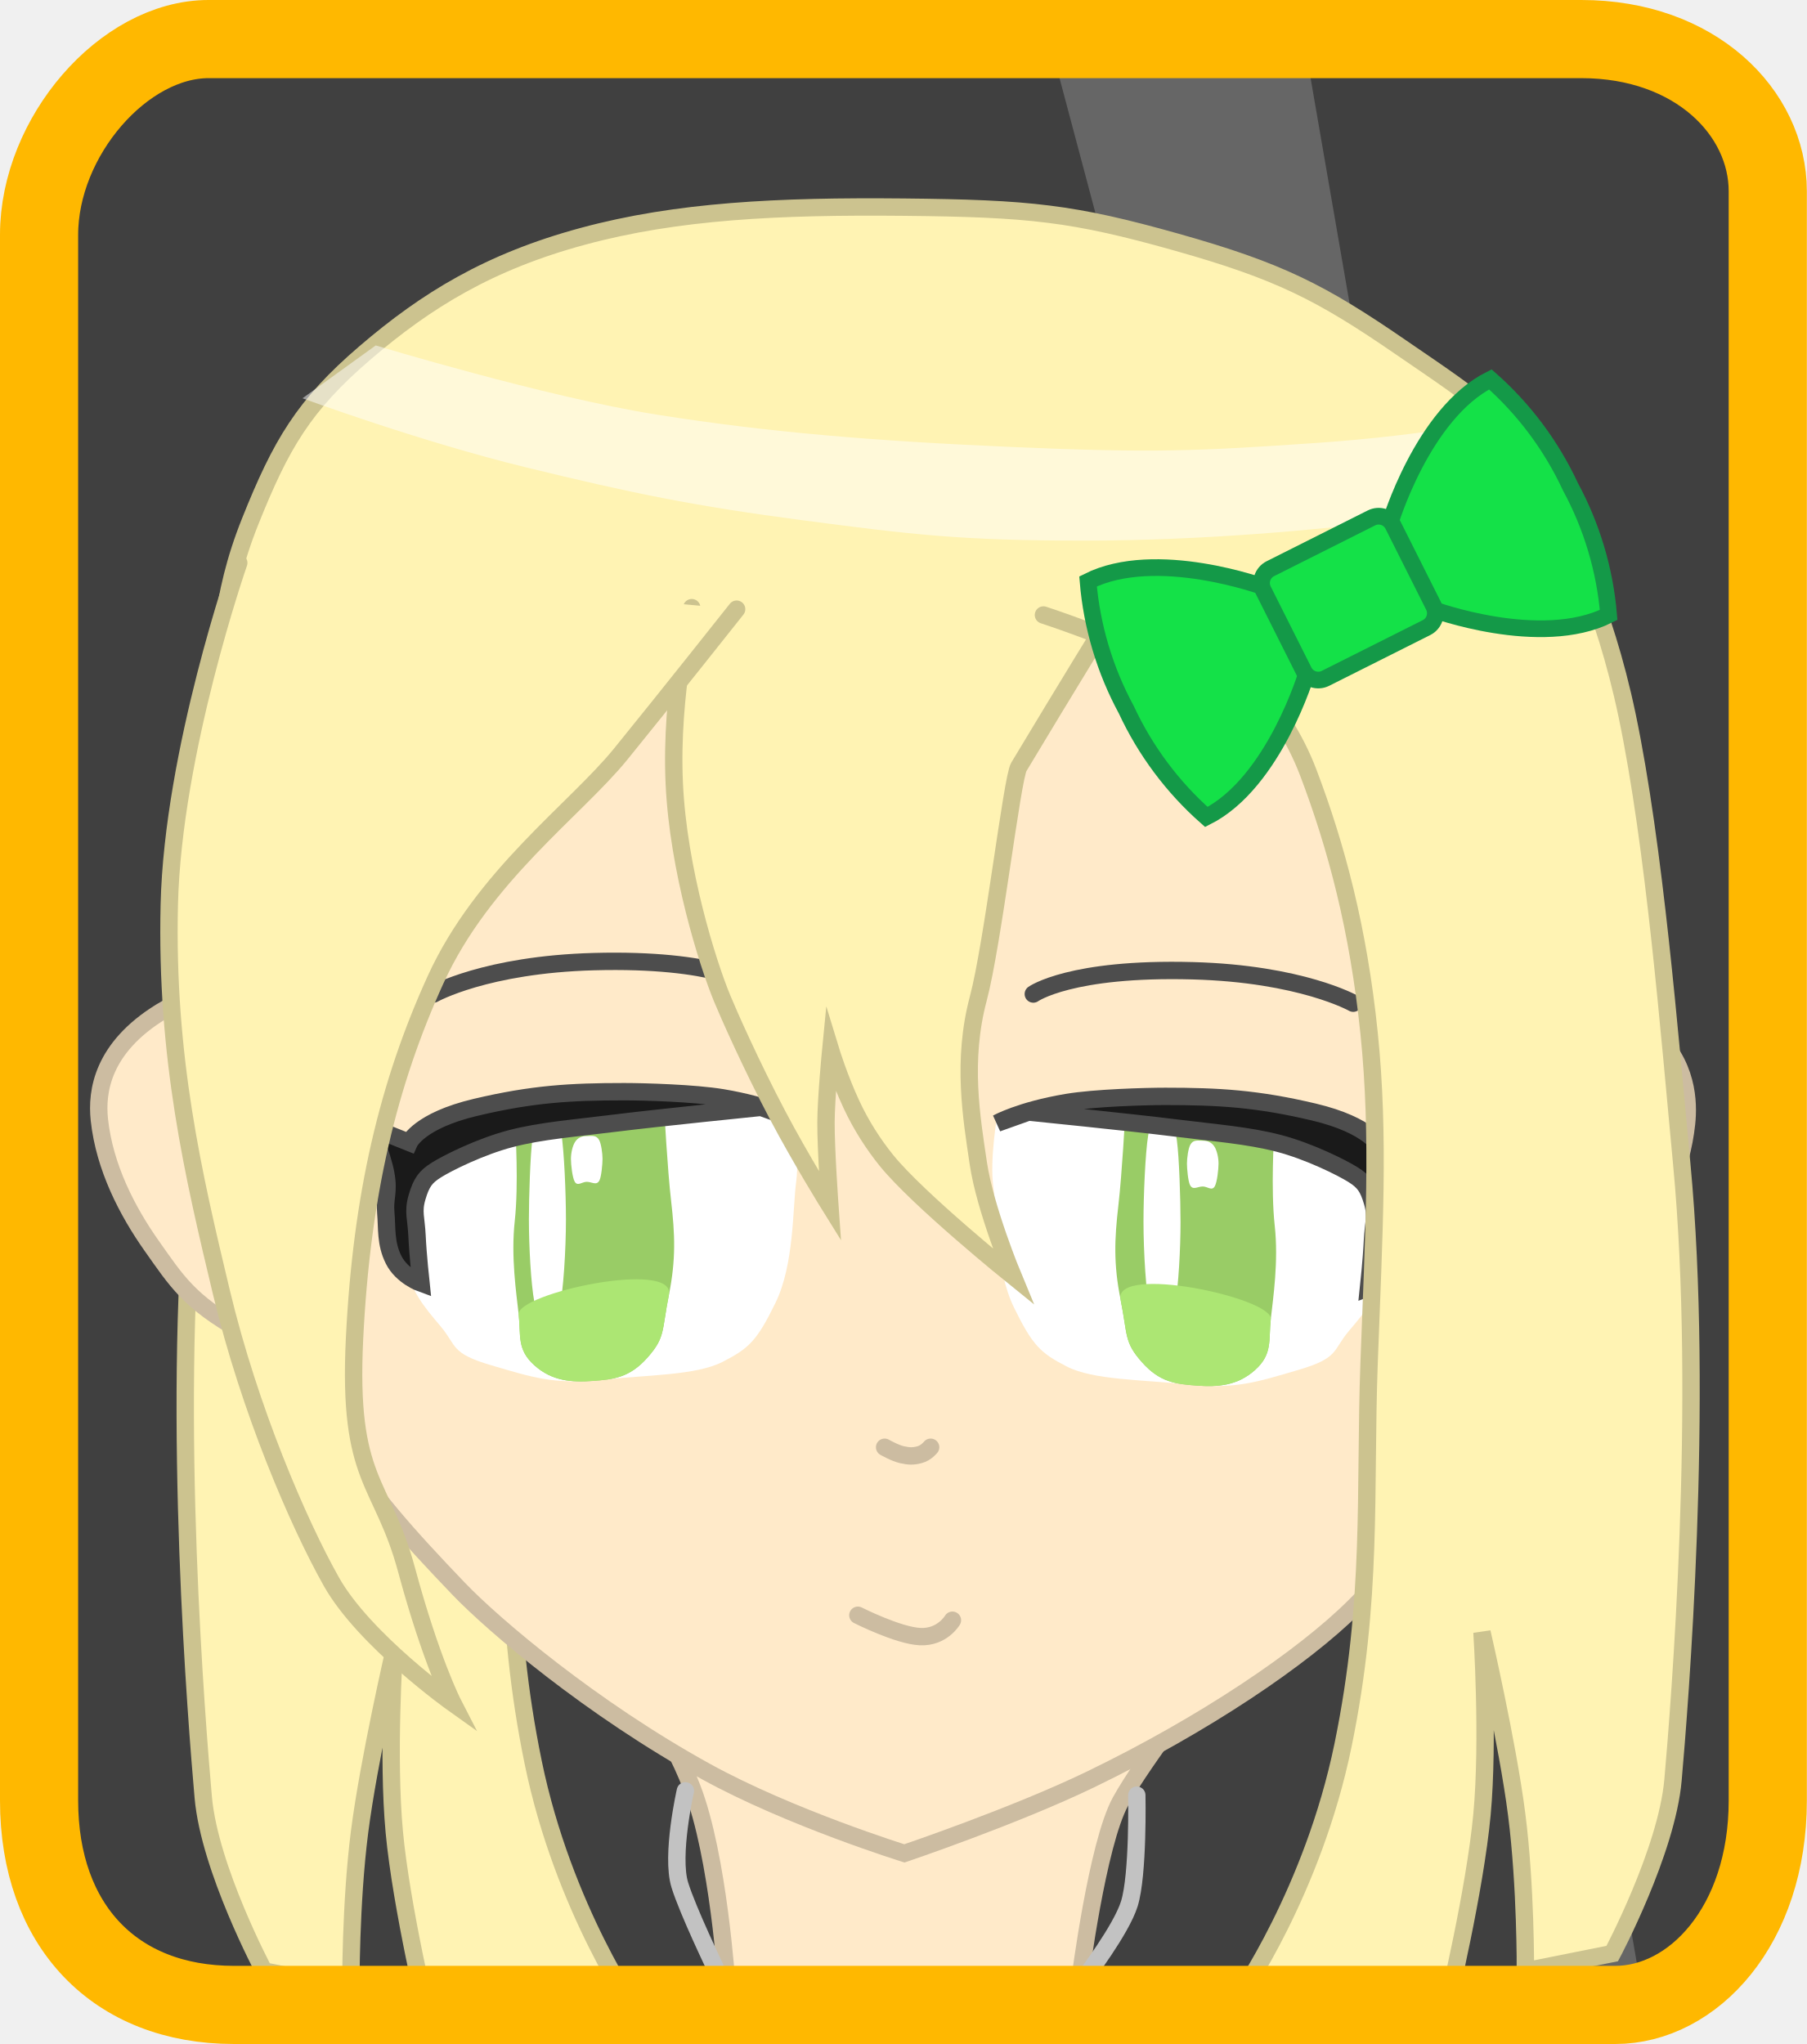
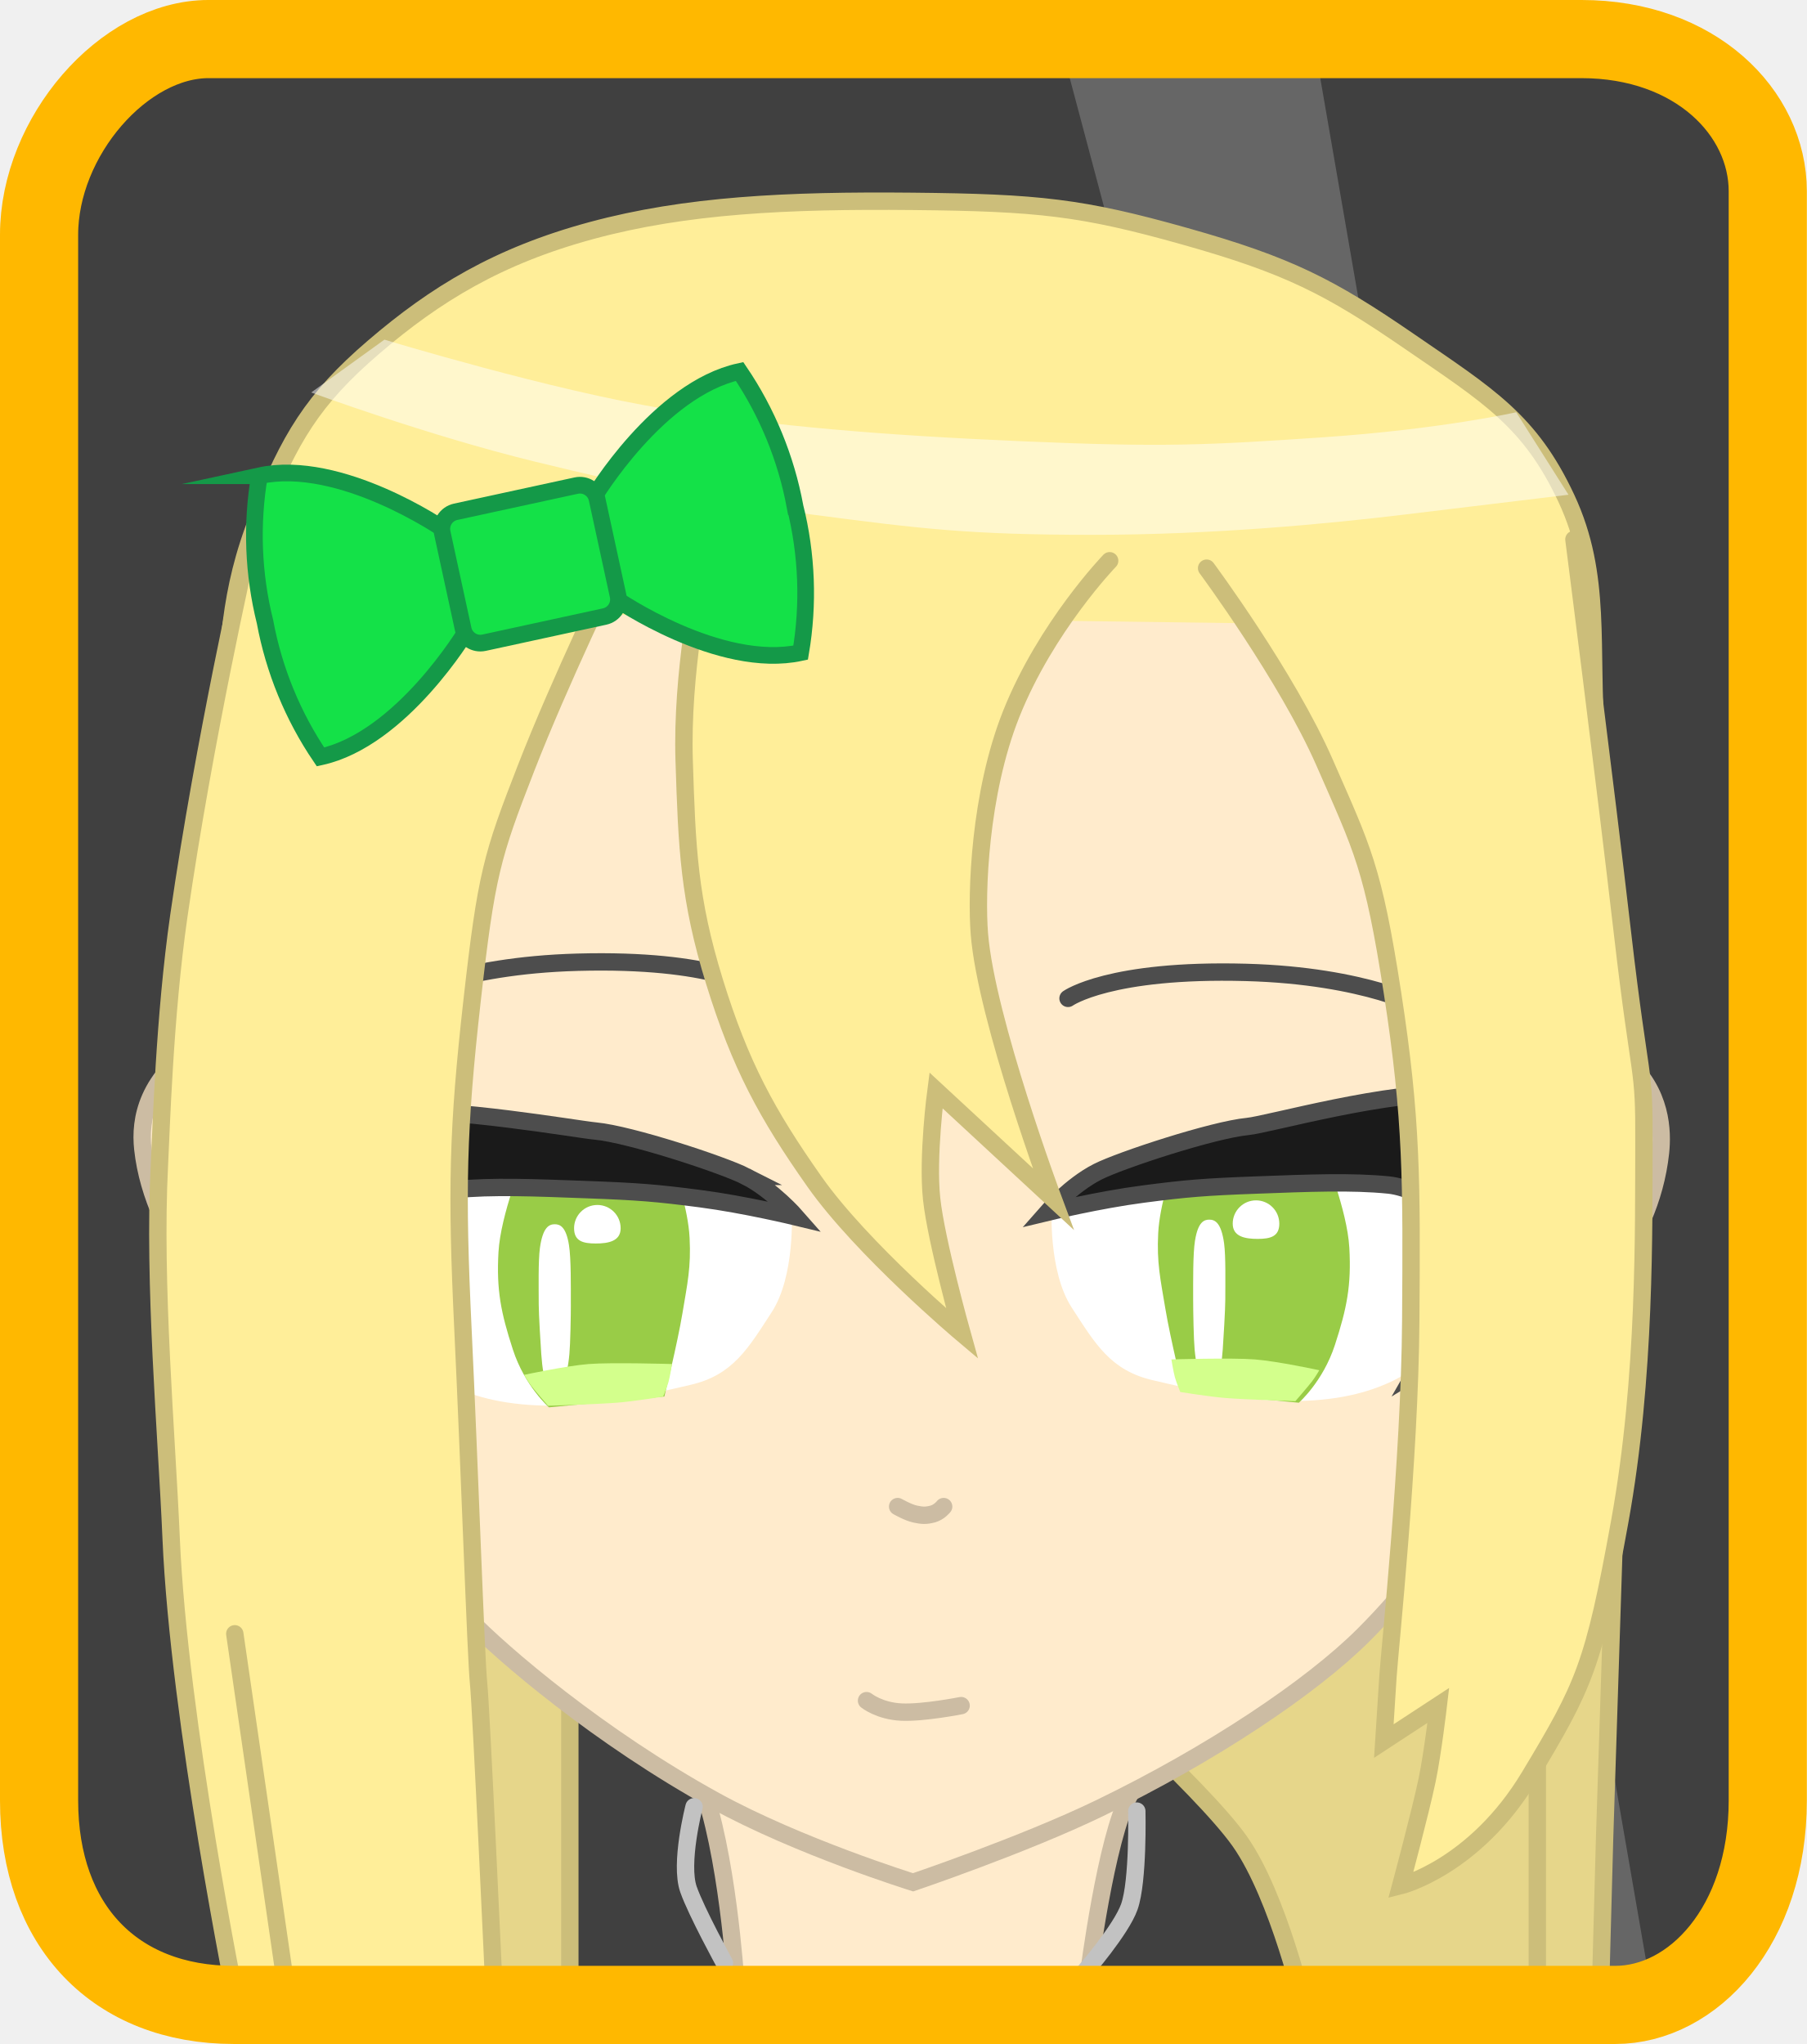
<svg xmlns="http://www.w3.org/2000/svg" version="1.1" width="104.038" height="117.7" viewBox="0,0,104.038,117.7">
-   <g transform="translate(-188.4811,-120.7471)">
+   <g transform="translate(-187.9811,-121.0804)">
    <g stroke-miterlimit="10">
-       <path d="M192.017,227.711c0,-23.926 0,-83.802 0,-96.374c0,-4.532 5.044,-8.749 10.035,-8.749c10.942,0 53.782,0 74.816,0c7.15,0 11.781,5.27 11.781,10.651c0,13.471 0,72.131 0,95.106c0,5.759 -3.397,9.276 -8.853,9.276c-19.174,0 -63.781,0 -75.792,0c-5.806,0 -11.987,-3.772 -11.987,-9.91z" fill="#404040" fill-rule="nonzero" stroke="none" stroke-width="NaN" stroke-linecap="butt" />
-       <path d="M227.184,156.24c-1.517,3.887 -4.38,5.737 -6,10c-1.62,4.263 -2.884,9.015 -3.5,15c-0.616,5.985 -0.271,11.585 0,19c0.271,7.415 -0.232,13.57 1.5,22c1.732,8.43 6,14.5 6,14.5l-12,0.5c0,0 -1.596,-6.655 -2,-11c-0.404,-4.345 0,-10.5 0,-10.5c0,0 -1.47,6.362 -2,10.5c-0.53,4.138 -0.5,9 -0.5,9l-5,-1c0,0 -3.138,-5.881 -3.5,-10c-0.362,-4.119 -1.808,-21.705 -0.5,-35.5c0.7,-7.384 1.561,-18.225 3.139,-25.777c1.37,-6.557 3.528,-10.389 3.528,-10.389" fill="#fff3b3" fill-rule="nonzero" stroke="#ccc38f" stroke-width="1" stroke-linecap="round" />
+       <path d="M191.684,227.606c0,-23.926 0,-83.802 0,-96.374c0,-4.532 5.044,-8.749 10.035,-8.749c10.942,0 53.782,0 74.816,0c7.15,0 11.781,5.27 11.781,10.651c0,13.471 0,72.131 0,95.106c0,5.759 -3.397,9.276 -8.853,9.276c-19.174,0 -63.781,0 -75.792,0c-5.806,0 -11.987,-3.772 -11.987,-9.91z" fill="#404040" fill-rule="nonzero" stroke="none" stroke-width="NaN" stroke-linecap="butt" />
+       <path d="M220.792,218.87v17.5h-13.75v-27.25" fill="#e6d68a" fill-rule="nonzero" stroke="#ccbe7a" stroke-width="1" stroke-linecap="round" />
      <path d="M279.552,238.241l-30.991,-116.482h14.78l20.025,115.708z" fill-opacity="0.2" fill="#ffffff" fill-rule="nonzero" stroke="#000000" stroke-width="0" stroke-linecap="round" />
-       <path d="M201.797,174.259c0,0 -1.401,-6.968 -1.006,-11.402c0.395,-4.434 0.308,-7.612 2.091,-12.073c1.783,-4.46 3.086,-6.694 6.623,-9.725c3.536,-3.031 7.138,-5.245 12.548,-6.707c5.41,-1.462 11.219,-1.748 18.474,-1.677c7.254,0.071 9.748,0.34 15.685,2.012c5.937,1.672 8.329,2.897 12.897,6.036c4.568,3.139 6.966,4.564 9.063,9.055c2.097,4.49 1.304,8.53 1.743,14.085c0.438,5.555 -0.657,12.408 -0.657,12.408" fill="#fff3b3" fill-rule="nonzero" stroke="#ccc38f" stroke-width="1" stroke-linecap="round" />
-       <g fill="#ffeac9" fill-rule="nonzero" stroke="#ccbca1" stroke-width="1" stroke-linecap="round">
+       <path d="M275.125,160.62l6.25,35.25l-1,31l-0.25,9.25l-17,0.75c0,0 -1.515,-6.573 -3.75,-9.75c-2.235,-3.177 -10.5,-10.5 -10.5,-10.5" fill="#e6d68a" fill-rule="nonzero" stroke="#ccbe7a" stroke-width="1" stroke-linecap="round" />
+       <path d="M276.5,235.493v-18" fill="none" fill-rule="nonzero" stroke="#ccbe7a" stroke-width="1" stroke-linecap="round" />
+       <path d="M201.797,174.259c0,0 -1.401,-6.968 -1.006,-11.402c0.395,-4.434 0.308,-7.612 2.091,-12.073c1.783,-4.46 3.086,-6.694 6.623,-9.725c3.536,-3.031 7.138,-5.245 12.548,-6.707c5.41,-1.462 11.219,-1.748 18.474,-1.677c7.254,0.071 9.748,0.34 15.685,2.012c5.937,1.672 8.329,2.897 12.897,6.036c4.568,3.139 6.966,4.564 9.063,9.055c2.097,4.49 1.304,8.53 1.743,14.085c0.438,5.555 -0.657,12.408 -0.657,12.408" fill="#ffee99" fill-rule="nonzero" stroke="#ccbe7a" stroke-width="1" stroke-linecap="round" />
+       <g fill="#ffebcc" fill-rule="nonzero" stroke="#ccbca3" stroke-width="1" stroke-linecap="round">
        <path d="M230.333,235.066c0,0 -0.481,-7.434 -2,-11.352c-1.519,-3.918 -3,-4.981 -3,-4.981l33,-1.81c0,0 -3.994,5.12 -5.333,7.561c-1.34,2.441 -2.333,10.249 -2.333,10.249" />
-         <path d="M271.789,180.427c0,0 1.114,-3.131 2.81,-4.014c0.969,-0.505 6.184,1.288 8.991,3.716c2.106,1.821 2.129,4.144 2.002,5.32c-0.296,2.745 -1.448,5.031 -2.856,7.022c-1.407,1.991 -2.153,3.966 -5.124,5.62c-2.971,1.655 -10.983,3.212 -10.983,3.212z" />
-         <path d="M213.332,201.332c0,0 -8.012,-2.307 -10.983,-3.962c-2.971,-1.655 -3.716,-2.879 -5.124,-4.87c-1.407,-1.991 -2.727,-4.527 -3.022,-7.272c-0.178,-1.65 0.183,-4.142 3.528,-6.209c2.221,-1.373 6.955,-2.93 7.632,-2.577c1.696,0.884 2.81,4.014 2.81,4.014z" />
-         <path d="M278.1,157.212c0,0 0.775,7.648 0.788,8.755c0.042,3.575 -0.005,12.271 -1.151,21.907c-0.279,2.342 -0.622,4.74 -1.045,7.133c-1.532,8.67 -5.001,13.035 -10.213,18.235c-2.98,2.973 -8.709,6.831 -15.22,9.977c-4.345,2.1 -10.702,4.252 -10.702,4.252c0,0 -6.597,-2.053 -11.409,-4.703c-6.614,-3.643 -12.227,-8.414 -14.258,-10.535c-5.777,-6.033 -9.075,-10.034 -11.492,-20.525c-2.094,-9.085 -2.304,-20.889 -2.293,-25.74c0.003,-1.409 0.528,-9.765 0.528,-9.765" />
-         <path d="M242.067,204.084c0,0 -0.252,0.328 -0.64,0.43c-0.388,0.101 -0.602,0.086 -1.005,0c-0.403,-0.086 -1.005,-0.43 -1.005,-0.43" />
-         <path d="M243.322,214.045c0,0 -0.583,1.001 -1.856,0.944c-1.273,-0.057 -3.589,-1.231 -3.589,-1.231" />
+         <path d="M269.789,182.427c0,0 1.114,-3.131 2.81,-4.014c0.969,-0.505 6.184,1.288 8.991,3.716c2.106,1.821 2.129,4.144 2.002,5.32c-0.296,2.745 -1.448,5.031 -2.856,7.022c-1.407,1.991 -2.153,3.966 -5.124,5.62c-2.971,1.655 -10.983,3.212 -10.983,3.212z" />
+         <path d="M215.332,203.332c0,0 -8.012,-2.307 -10.983,-3.962c-2.971,-1.655 -3.716,-2.879 -5.124,-4.87c-1.407,-1.991 -2.727,-4.527 -3.022,-7.272c-0.178,-1.65 0.183,-4.142 3.528,-6.209c2.221,-1.373 6.955,-2.93 7.632,-2.577c1.696,0.884 2.81,4.014 2.81,4.014z" />
+         <path d="M278.1,157.212c0,0 0.775,7.648 0.788,8.755c0.052,4.444 -0.033,16.801 -2.196,29.039c-1.532,8.67 -5.001,15.035 -10.213,20.235c-2.98,2.973 -8.709,6.831 -15.22,9.977c-4.345,2.1 -10.702,4.252 -10.702,4.252c0,0 -6.597,-2.053 -11.409,-4.703c-6.614,-3.643 -12.227,-8.414 -14.258,-10.535c-5.777,-6.033 -9.075,-12.034 -11.492,-22.525c-2.094,-9.085 -2.304,-20.889 -2.293,-25.74c0.003,-1.409 0.528,-9.765 0.528,-9.765" />
+         <path d="M242.317,207.834c0,0 -0.252,0.328 -0.64,0.43c-0.388,0.101 -0.602,0.086 -1.005,0c-0.403,-0.086 -1.005,-0.43 -1.005,-0.43" />
+         <path d="M243.322,219.295c0,0 -2.154,0.429 -3.428,0.373c-1.273,-0.057 -2.018,-0.659 -2.018,-0.659" />
      </g>
-       <path d="M253.938,224.12c0,0 0.096,4.562 -0.43,6.255c-0.467,1.5 -2.57,4.245 -2.57,4.245" fill="none" fill-rule="nonzero" stroke="#c2c2c2" stroke-width="1" stroke-linecap="round" />
      <g fill-rule="nonzero">
-         <g>
-           <path d="M257.265,185.025c3.303,0.403 10.915,2.231 10.915,2.231c0,0 0.317,4.941 0,6.527c-0.317,1.585 -1.066,2.467 -2.026,3.601c-0.96,1.134 -0.552,1.556 -2.926,2.251c-2.374,0.695 -3.584,1.116 -6.302,0.835c-2.717,-0.281 -5.493,-0.255 -7.008,-1.03c-1.516,-0.775 -1.979,-1.204 -3.054,-3.407c-1.075,-2.203 -0.981,-5.405 -1.19,-6.975c-0.209,-1.569 0.225,-4.051 0.225,-4.051h3.826c0,0 4.795,-0.316 7.54,0.019z" fill="#ffffff" stroke="#000000" stroke-width="0" stroke-linecap="round" />
-           <path d="M261.842,186.131c0,0 -0.194,3.08 0.036,5.176c0.23,2.096 -0.092,4.179 -0.225,5.401c-0.133,1.222 0.113,2.013 -0.904,2.926c-1.017,0.913 -2.154,0.989 -3.356,0.9c-1.202,-0.089 -2.124,-0.18 -3.161,-1.35c-1.037,-1.17 -0.812,-1.531 -1.228,-3.601c-0.416,-2.07 -0.347,-3.502 -0.129,-5.401c0.218,-1.9 0.391,-5.176 0.391,-5.176z" fill="#99cc66" stroke="#4d4d4d" stroke-width="0" stroke-linecap="round" />
-           <path d="M256.456,191.093c0,1.593 -0.119,3.71 -0.311,4.756c-0.193,1.05 -0.46,1.026 -0.755,1.026c-0.261,0 -0.501,0.276 -0.687,-0.571c-0.232,-1.061 -0.38,-3.435 -0.38,-5.211c0,-1.477 0.102,-3.948 0.27,-4.97c0.195,-1.187 0.48,-0.812 0.796,-0.812c0.351,0 0.663,-0.315 0.857,1.105c0.132,0.962 0.209,3.387 0.209,4.677z" fill="#ffffff" stroke="none" stroke-width="0" stroke-linecap="butt" />
-           <path d="M258.644,187.75c0,0.328 -0.083,1.082 -0.219,1.313c-0.167,0.281 -0.414,0.005 -0.69,0.005c-0.302,0 -0.569,0.241 -0.735,-0.087c-0.11,-0.218 -0.174,-0.941 -0.174,-1.231c0,-0.305 0.071,-0.859 0.192,-1.082c0.166,-0.31 0.426,-0.236 0.717,-0.236c0.272,0 0.515,0.082 0.682,0.356c0.141,0.232 0.227,0.628 0.227,0.962z" fill="#ffffff" stroke="none" stroke-width="0" stroke-linecap="butt" />
-           <path d="M245.903,185.422c0,0 1.321,-0.739 4.023,-1.192c1.593,-0.267 4.503,-0.35 5.65,-0.35c3.094,0 5.283,0.128 8.552,0.9c3.269,0.773 3.826,2.026 3.826,2.026l2.251,-0.9c0,0 -0.701,1.608 -0.9,2.701c-0.199,1.093 0.08,1.372 0,2.251c-0.08,0.878 0.028,1.745 -0.45,2.701c-0.478,0.956 -1.575,1.35 -1.575,1.35c0,0 0.177,-1.644 0.225,-2.701c0.048,-1.057 0.248,-1.408 0,-2.251c-0.248,-0.843 -0.477,-1.17 -1.125,-1.575c-0.648,-0.405 -2.523,-1.343 -4.276,-1.8c-1.753,-0.457 -3.696,-0.603 -6.077,-0.9c-2.38,-0.298 -8.327,-0.9 -8.327,-0.9z" fill="#1a1a1a" stroke="#4d4d4d" stroke-width="1" stroke-linecap="round" />
-           <path d="M253.005,195.583c-0.416,-2.07 8.781,-0.097 8.648,1.125c-0.133,1.222 0.113,2.013 -0.904,2.926c-1.017,0.913 -2.154,0.989 -3.356,0.9c-1.202,-0.089 -2.124,-0.18 -3.161,-1.35c-1.037,-1.17 -0.812,-1.531 -1.228,-3.601z" fill="#ace673" stroke="#4d4d4d" stroke-width="0" stroke-linecap="round" />
-         </g>
-         <path d="M247.979,177.986c0,0 2.14,-1.531 9.178,-1.34c6.238,0.169 9.243,1.868 9.243,1.868" fill="none" stroke="#4d4d4d" stroke-width="1" stroke-linecap="round" />
-         <path d="M213.44,177.988c0,0 3.005,-1.699 9.243,-1.868c7.038,-0.191 9.178,1.34 9.178,1.34" fill="none" stroke="#4d4d4d" stroke-width="1" stroke-linecap="round" />
-         <path d="M230.275,184.737h3.826c0,0 0.434,2.482 0.225,4.051c-0.209,1.569 -0.116,4.772 -1.19,6.975c-1.075,2.203 -1.538,2.632 -3.054,3.407c-1.516,0.775 -4.291,0.749 -7.008,1.03c-2.717,0.281 -3.928,-0.14 -6.302,-0.835c-2.374,-0.695 -1.966,-1.116 -2.926,-2.251c-0.96,-1.134 -1.708,-2.016 -2.026,-3.601c-0.317,-1.585 0,-6.527 0,-6.527c0,0 7.612,-1.829 10.915,-2.231c2.745,-0.335 7.54,-0.019 7.54,-0.019z" fill="#ffffff" stroke="#000000" stroke-width="0" stroke-linecap="round" />
-         <path d="M226.734,184.737c0,0 0.173,3.277 0.391,5.176c0.218,1.9 0.286,3.331 -0.129,5.401c-0.416,2.07 -0.191,2.431 -1.228,3.601c-1.037,1.17 -1.959,1.261 -3.161,1.35c-1.202,0.089 -2.339,0.013 -3.356,-0.9c-1.017,-0.913 -0.771,-1.703 -0.904,-2.926c-0.133,-1.222 -0.455,-3.305 -0.225,-5.401c0.23,-2.096 0.036,-5.176 0.036,-5.176z" fill="#99cc66" stroke="#4d4d4d" stroke-width="0" stroke-linecap="round" />
-         <path d="M219.145,186.276c0.194,-1.42 0.506,-1.105 0.857,-1.105c0.317,0 0.601,-0.375 0.796,0.812c0.168,1.022 0.27,3.493 0.27,4.97c0,1.776 -0.148,4.151 -0.38,5.211c-0.186,0.847 -0.425,0.571 -0.687,0.571c-0.295,0 -0.562,0.024 -0.755,-1.026c-0.192,-1.046 -0.311,-3.162 -0.311,-4.756c0,-1.289 0.078,-3.715 0.209,-4.677z" fill="#ffffff" stroke="none" stroke-width="0" stroke-linecap="butt" />
-         <path d="M221.356,187.482c0,-0.334 0.086,-0.73 0.227,-0.962c0.167,-0.274 0.41,-0.356 0.682,-0.356c0.292,0 0.551,-0.074 0.717,0.236c0.12,0.223 0.192,0.777 0.192,1.082c0,0.29 -0.065,1.013 -0.174,1.231c-0.165,0.328 -0.433,0.087 -0.735,0.087c-0.276,0 -0.523,0.276 -0.69,-0.005c-0.137,-0.231 -0.219,-0.985 -0.219,-1.313z" fill="#ffffff" stroke="none" stroke-width="0" stroke-linecap="butt" />
-         <path d="M232.3,184.512c0,0 -5.947,0.603 -8.327,0.9c-2.38,0.298 -4.324,0.443 -6.077,0.9c-1.753,0.457 -3.628,1.395 -4.276,1.8c-0.648,0.405 -0.877,0.733 -1.125,1.575c-0.248,0.843 -0.048,1.194 0,2.251c0.048,1.057 0.225,2.701 0.225,2.701c0,0 -1.097,-0.394 -1.575,-1.35c-0.478,-0.956 -0.37,-1.822 -0.45,-2.701c-0.08,-0.878 0.199,-1.157 0,-2.251c-0.199,-1.093 -0.9,-2.701 -0.9,-2.701l2.251,0.9c0,0 0.557,-1.253 3.826,-2.026c3.269,-0.773 5.458,-0.9 8.552,-0.9c1.147,0 4.057,0.084 5.65,0.35c2.702,0.453 4.023,1.192 4.023,1.192z" fill="#1a1a1a" stroke="#4d4d4d" stroke-width="1" stroke-linecap="round" />
-         <path d="M226.995,195.315c-0.416,2.07 -0.191,2.431 -1.228,3.601c-1.037,1.17 -1.959,1.261 -3.161,1.35c-1.202,0.089 -2.339,0.013 -3.356,-0.9c-1.017,-0.913 -0.771,-1.703 -0.904,-2.926c-0.133,-1.222 9.064,-3.195 8.648,-1.125z" fill="#ace673" stroke="#4d4d4d" stroke-width="0" stroke-linecap="round" />
+         <path d="M233.567,190.873c0,0 0.21,3.671 -1.151,5.765c-1.361,2.094 -2.237,3.635 -4.705,4.193c-2.06,0.466 -6.984,1.808 -11.343,0.858c-0.863,-0.188 -1.704,-0.466 -2.496,-0.858c-4.792,-2.373 -4.152,-8.91 -4.152,-8.91l3.598,-3.407z" fill="#ffffff" stroke="#4d4d4d" stroke-width="0" stroke-linecap="round" />
+         <path d="M249.478,178.57c0,0 2.388,-1.709 10.241,-1.496c6.961,0.189 10.314,2.085 10.314,2.085" fill="none" stroke="#4d4d4d" stroke-width="1" stroke-linecap="round" />
+         <path d="M210.937,178.573c0,0 3.353,-1.896 10.314,-2.085c7.854,-0.213 10.241,1.496 10.241,1.496" fill="none" stroke="#4d4d4d" stroke-width="1" stroke-linecap="round" />
+         <path d="M226.857,188.621c0,0 0.743,2.03 0.831,3.738c0.088,1.708 -0.128,2.635 -0.415,4.361c-0.288,1.726 -1.038,4.776 -1.038,4.776l-6.645,0.623c0,0 -1.389,-1.212 -2.076,-3.322c-0.687,-2.11 -0.954,-3.428 -0.831,-5.607c0.123,-2.179 1.454,-5.399 1.454,-5.399z" fill="#99cc47" stroke="#000000" stroke-width="0" stroke-linecap="round" />
+         <path d="M230.924,188.82c1.544,0.785 2.899,2.335 2.899,2.335c0,0 -2.959,-0.716 -5.503,-1.048c-2.544,-0.332 -3.586,-0.414 -6.552,-0.524c-2.965,-0.11 -5.47,-0.217 -7.6,0c-2.13,0.217 -5.367,2.635 -4.455,4.979c0.912,2.345 2.883,5.765 2.883,5.765c0,0 -3.166,-1.918 -4.917,-5.404c-1.099,-2.187 -1.323,-6.263 -0.848,-6.913c0.485,-0.663 0.678,-2.782 3.281,-2.93c4.007,-0.228 10.983,1.018 12.181,1.132c1.977,0.188 7.308,1.934 8.632,2.608z" fill="#1a1a1a" stroke="#4d4d4d" stroke-width="1" stroke-linecap="round" />
+         <path d="M220.851,196.199c0,0.687 -0.03,2.264 -0.084,2.85c-0.146,1.592 -0.468,1.773 -0.841,1.773c-0.402,0 -0.651,0.015 -0.779,-1.774c-0.035,-0.486 -0.146,-2.304 -0.146,-2.849c0,-0.966 -0.033,-2.51 0.068,-3.252c0.166,-1.218 0.539,-1.371 0.856,-1.371c0.294,0 0.649,0.133 0.818,1.204c0.124,0.787 0.106,2.337 0.106,3.419z" fill="#ffffff" stroke="none" stroke-width="0" stroke-linecap="butt" />
+         <path d="M218.161,200.249c0,0 2.397,-0.519 3.713,-0.623c1.315,-0.104 4.802,0 4.802,0c0,0 -0.111,0.696 -0.2,1.022c-0.081,0.298 -0.311,0.855 -0.311,0.855c0,0 -1.693,0.272 -2.596,0.344c-1.213,0.096 -4.032,0.183 -4.032,0.183c0,0 -0.716,-0.825 -0.968,-1.151c-0.187,-0.241 -0.409,-0.629 -0.409,-0.629z" fill="#d3ff8c" stroke="#000000" stroke-width="0" stroke-linecap="round" />
+         <path d="M221.036,191.807c0,-0.74 0.6,-1.341 1.341,-1.341c0.74,0 1.341,0.6 1.341,1.341c0,0.74 -0.693,0.878 -1.433,0.878c-0.74,0 -1.248,-0.138 -1.248,-0.878z" fill="#ffffff" stroke="none" stroke-width="0" stroke-linecap="butt" />
+         <path d="M268.788,188.249l3.598,3.407c0,0 0.64,6.537 -4.152,8.91c-0.792,0.392 -1.633,0.67 -2.496,0.858c-4.359,0.95 -9.283,-0.392 -11.343,-0.858c-2.468,-0.558 -3.344,-2.099 -4.705,-4.193c-1.361,-2.094 -1.151,-5.765 -1.151,-5.765z" fill="#ffffff" stroke="#4d4d4d" stroke-width="0" stroke-linecap="round" />
+         <path d="M264.221,187.525c0,0 1.33,3.22 1.454,5.399c0.123,2.179 -0.143,3.496 -0.831,5.607c-0.687,2.11 -2.076,3.322 -2.076,3.322l-6.645,-0.623c0,0 -0.751,-3.05 -1.038,-4.776c-0.288,-1.726 -0.503,-2.653 -0.415,-4.361c0.088,-1.708 0.831,-3.738 0.831,-3.738z" fill="#99cc47" stroke="#000000" stroke-width="0" stroke-linecap="round" />
+         <path d="M259.814,185.947c1.199,-0.114 8.175,-2.11 12.181,-1.882c2.602,0.148 2.796,3.017 3.281,3.68c0.475,0.65 0.251,4.726 -0.848,6.913c-1.751,3.486 -4.917,5.404 -4.917,5.404c0,0 1.971,-3.421 2.883,-5.765c0.912,-2.345 -2.325,-4.762 -4.455,-4.979c-2.13,-0.217 -4.634,-0.11 -7.6,0c-2.965,0.11 -4.008,0.192 -6.552,0.524c-2.544,0.332 -5.503,1.048 -5.503,1.048c0,0 1.355,-1.551 2.899,-2.335c1.324,-0.673 6.655,-2.419 8.632,-2.608z" fill="#1a1a1a" stroke="#4d4d4d" stroke-width="1" stroke-linecap="round" />
+         <path d="M256.791,192.515c0.169,-1.071 0.524,-1.204 0.818,-1.204c0.317,0 0.69,0.152 0.856,1.371c0.101,0.742 0.068,2.286 0.068,3.252c0,0.545 -0.111,2.363 -0.146,2.849c-0.128,1.788 -0.377,1.774 -0.779,1.774c-0.373,0 -0.695,-0.181 -0.841,-1.773c-0.054,-0.586 -0.084,-2.163 -0.084,-2.85c0,-1.082 -0.018,-2.631 0.106,-3.419z" fill="#ffffff" stroke="none" stroke-width="0" stroke-linecap="butt" />
+         <path d="M263.537,200.613c-0.252,0.326 -0.968,1.151 -0.968,1.151c0,0 -2.818,-0.086 -4.032,-0.183c-0.903,-0.072 -2.596,-0.344 -2.596,-0.344c0,0 -0.23,-0.557 -0.311,-0.855c-0.089,-0.325 -0.2,-1.022 -0.2,-1.022c0,0 3.487,-0.104 4.802,0c1.315,0.104 3.713,0.623 3.713,0.623c0,0 -0.222,0.388 -0.409,0.629z" fill="#d3ff8c" stroke="#000000" stroke-width="0" stroke-linecap="round" />
+         <path d="M260.394,192.42c-0.74,0 -1.433,-0.138 -1.433,-0.878c0,-0.74 0.6,-1.341 1.341,-1.341c0.74,0 1.341,0.6 1.341,1.341c0,0.74 -0.508,0.878 -1.248,0.878z" fill="#ffffff" stroke="none" stroke-width="0" stroke-linecap="butt" />
      </g>
-       <path d="M229.695,234.12c0,0 -1.604,-3.324 -2.07,-4.829c-0.526,-1.698 0.32,-5.421 0.32,-5.421" fill="none" fill-rule="nonzero" stroke="#c2c2c2" stroke-width="1" stroke-linecap="round" />
-       <path d="M252.313,156.406c0,0 -2.292,3.708 -5.167,8.5c-0.391,0.652 -1.507,10.235 -2.333,13.333c-0.956,3.586 -0.389,6.875 0,9.5c0.389,2.625 2,6.5 2,6.5c0,0 -5.464,-4.408 -7.295,-6.675c-0.73,-0.904 -1.441,-1.996 -2.008,-3.212c-0.714,-1.532 -1.197,-3.114 -1.197,-3.114c0,0 -0.264,2.701 -0.272,4.131c-0.008,1.544 0.224,4.815 0.224,4.815c0,0 -1.669,-2.683 -2.997,-5.198c-1.565,-2.965 -2.852,-5.891 -3.206,-6.748c-0.842,-2.038 -2.529,-7.398 -2.756,-12.375c-0.24,-5.278 1.006,-10.125 1.006,-10.125" fill="#fff3b3" fill-rule="nonzero" stroke="#ccc38f" stroke-width="1" stroke-linecap="round" />
-       <path d="M230.896,155.826c0,0 -4.04,5.101 -6.667,8.333c-2.626,3.232 -7.947,7.028 -10.667,13c-2.72,5.972 -4.261,12.388 -4.667,20.667c-0.406,8.279 1.591,8.111 3,13.333c1.409,5.222 2.667,7.667 2.667,7.667c0,0 -5.104,-3.634 -7,-7c-1.896,-3.366 -4.713,-9.895 -6.333,-16.667c-1.621,-6.772 -3.209,-13.536 -3,-22.333c0.209,-8.797 4,-19.667 4,-19.667" fill="#fff3b3" fill-rule="nonzero" stroke="#ccc38f" stroke-width="1" stroke-linecap="round" />
-       <path d="M279.23,151.826l1,12l-1.667,15c0,0 -6.209,-7.941 -12,-13.333c-5.791,-5.392 -18,-9.333 -18,-9.333" fill="#fff3b3" fill-rule="nonzero" stroke="#ccc38f" stroke-width="1" stroke-linecap="round" />
-       <path d="M278.646,151.573c0,0 2.157,3.832 3.528,10.389c1.578,7.552 2.439,18.393 3.139,25.777c1.308,13.795 -0.138,31.381 -0.5,35.5c-0.362,4.119 -3.5,10 -3.5,10l-5,1c0,0 0.03,-4.862 -0.5,-9c-0.53,-4.138 -2,-10.5 -2,-10.5c0,0 0.404,6.155 0,10.5c-0.404,4.345 -2,11 -2,11l-12,-0.5c0,0 4.268,-6.07 6,-14.5c1.732,-8.43 1.229,-14.585 1.5,-22c0.271,-7.415 0.616,-13.015 0,-19c-0.616,-5.985 -1.88,-10.737 -3.5,-15c-1.62,-4.263 -4.483,-6.113 -6,-10" fill="#fff3b3" fill-rule="nonzero" stroke="#ccc38f" stroke-width="1" stroke-linecap="round" />
      <path d="M210.116,140.638c0,0 9.745,2.96 16.158,3.981c6.414,1.021 12.538,1.525 20.608,1.873c8.07,0.349 10.579,0.227 17.329,-0.234c6.75,-0.462 11.073,-1.439 11.073,-1.439l3.011,4.75c0,0 -5.041,0.61 -9.401,1.137c-4.36,0.527 -10.979,1.171 -18.032,1.171c-7.053,0 -9.886,-0.347 -16.158,-1.171c-6.272,-0.824 -9.775,-1.545 -15.924,-3.044c-6.149,-1.5 -12.88,-3.981 -12.88,-3.981z" fill-opacity="0.502" fill="#ffffff" fill-rule="nonzero" stroke="#000000" stroke-width="0" stroke-linecap="round" />
-       <path d="M190.731,224.426c0,-23.937 0,-77.129 0,-90.159c0,-5.638 4.866,-11.27 9.759,-11.27c11.34,0 57.773,0 79.045,0c6.566,0 10.734,4.234 10.734,8.765c0,12.099 0,67.984 0,92.664c0,7.221 -4.317,11.771 -8.783,11.771c-10.921,0 -57.751,0 -79.533,0c-6.85,0 -11.222,-4.557 -11.222,-11.771z" fill="none" fill-rule="nonzero" stroke="#ffb800" stroke-width="4.5" stroke-linecap="butt" />
+       <path d="M253.438,225.37c0,0 0.096,4.019 -0.43,5.51c-0.467,1.322 -2.57,3.74 -2.57,3.74" fill="none" fill-rule="nonzero" stroke="#c2c2c2" stroke-width="1" stroke-linecap="round" />
+       <path d="M229.695,234.12c0,0 -1.604,-2.918 -2.07,-4.24c-0.526,-1.491 0.32,-4.76 0.32,-4.76" fill="none" fill-rule="nonzero" stroke="#c2c2c2" stroke-width="1" stroke-linecap="round" />
+       <path d="M251.875,153.37c0,0 -3.665,3.794 -5.671,8.83c-1.825,4.583 -2.019,10.324 -1.829,12.67c0.399,4.924 4.25,15.25 4.25,15.25l-6.75,-6.25c0,0 -0.51,3.823 -0.25,6.25c0.26,2.427 1.75,7.75 1.75,7.75c0,0 -5.76,-4.857 -8.5,-8.75c-2.74,-3.893 -4.265,-6.698 -5.75,-11.5c-1.485,-4.802 -1.588,-7.719 -1.75,-12.75c-0.162,-5.031 1,-10.5 1,-10.5" fill="#ffee99" fill-rule="nonzero" stroke="#ccbe7a" stroke-width="1" stroke-linecap="round" />
+       <path d="M278.607,152.142c0,0 1.776,13.849 2.803,22.726c1.028,8.877 1.252,7.355 1.229,12.103c-0.023,4.748 0.122,13.352 -1.39,21.706c-1.512,8.353 -2.052,9.462 -5.2,14.698c-3.148,5.236 -7.417,6.289 -7.417,6.289c0,0 1.134,-4.222 1.521,-6.075c0.325,-1.555 0.647,-4.307 0.647,-4.307l-3.138,2.054c0,0 0.146,-2.282 0.24,-3.742c0.094,-1.46 1.257,-12.458 1.31,-20.458c0.054,-8 0.077,-11.569 -1.047,-18.855c-1.124,-7.287 -1.739,-8.315 -3.909,-13.277c-2.17,-4.962 -6.798,-11.207 -6.798,-11.207" fill="#ffee99" fill-rule="nonzero" stroke="#ccbe7a" stroke-width="1" stroke-linecap="round" />
+       <path d="M223.35,153.839c0,0 -3.117,6.43 -5.081,11.477c-1.964,5.047 -2.287,6.1 -3.11,13.426c-0.824,7.327 -0.903,10.891 -0.521,18.883c0.382,7.991 0.747,18.932 0.9,20.387c0.153,1.455 0.893,17.729 0.893,17.729l-14.796,0.883c0,0 -3.349,-16.455 -3.8,-26.972c-0.256,-5.968 -1.029,-14.675 -0.675,-21.492c0.098,-1.889 0.284,-8.544 1.119,-14.341c1.46,-10.148 3.873,-20.762 3.873,-20.762" fill="#ffee99" fill-rule="nonzero" stroke="#ccbe7a" stroke-width="1" stroke-linecap="round" />
+       <path d="M204.5,235.826l-3,-20.667" fill="none" fill-rule="nonzero" stroke="#ccbe7a" stroke-width="1" stroke-linecap="round" />
+       <path d="M190.231,224.759c0,-23.937 0,-77.129 0,-90.159c0,-5.638 4.866,-11.27 9.759,-11.27c11.34,0 57.773,0 79.045,0c6.566,0 10.734,4.234 10.734,8.765c0,12.099 0,67.984 0,92.664c0,7.221 -4.317,11.771 -8.783,11.771c-10.921,0 -57.751,0 -79.533,0c-6.85,0 -11.222,-4.557 -11.222,-11.771z" fill="none" fill-rule="nonzero" stroke="#ffb800" stroke-width="4.5" stroke-linecap="butt" />
      <g stroke-linecap="butt">
        <g>
-           <path d="M276.185,144.497c1.057,1.322 1.969,2.755 2.72,4.273c1.245,2.268 2.009,4.768 2.245,7.338c-3.644,1.83 -9.242,-0.019 -10.053,-0.305c-0.036,-0.112 -0.09,-0.219 -0.158,-0.315l-1.668,-3.32c2.059,-2.774 4.374,-5.342 6.914,-7.671z" fill="#14e148" fill-rule="evenodd" stroke="none" stroke-width="1" />
-           <path d="M268.662,151.17c-0.036,-0.112 -0.089,-0.218 -0.158,-0.315c0.255,-0.821 2.125,-6.421 5.759,-8.246c0.683,0.573 1.302,1.218 1.848,1.926c-2.512,2.321 -4.802,4.877 -6.84,7.634z" fill="#acff74" fill-rule="evenodd" stroke="none" stroke-width="1" />
-           <path d="M278.904,148.77c1.237,2.286 1.987,4.803 2.202,7.387c-3.921,1.969 -10.16,-0.332 -10.16,-0.332l-2.452,-4.883c0,0 1.88,-6.379 5.8,-8.349c1.944,1.715 3.515,3.82 4.61,6.177z" fill="#14e148" fill-rule="evenodd" stroke="#149948" stroke-width="0.96" />
+           <path d="M232.047,144.998c0.758,1.685 1.333,3.447 1.714,5.256c0.7,2.736 0.829,5.586 0.379,8.367c-4.349,0.945 -9.766,-2.531 -10.545,-3.054c-0.008,-0.129 -0.035,-0.255 -0.082,-0.376l-0.861,-3.963c2.93,-2.373 6.076,-4.459 9.394,-6.231z" fill="#14e148" fill-rule="evenodd" stroke="none" stroke-width="1" />
+           <path d="M222.281,150.008c-0.008,-0.129 -0.035,-0.255 -0.082,-0.376c0.492,-0.799 3.991,-6.211 8.328,-7.153c0.566,0.791 1.046,1.642 1.43,2.538c-3.287,1.771 -6.402,3.851 -9.305,6.212z" fill="#acff74" fill-rule="evenodd" stroke="none" stroke-width="1" />
+           <path d="M233.761,150.254c0.686,2.753 0.795,5.617 0.321,8.407c-4.68,1.016 -10.651,-3.112 -10.651,-3.112l-1.266,-5.828c0,0 3.72,-6.233 8.4,-7.25c1.589,2.342 2.678,4.994 3.195,7.783z" fill="#14e148" fill-rule="evenodd" stroke="#149948" stroke-width="0.96" />
          <g fill="none" fill-rule="nonzero" stroke="none" stroke-width="1" font-family="sans-serif" font-weight="normal" font-size="12" text-anchor="start" />
        </g>
        <g>
-           <path d="M261.732,155.941c-3.444,-0.172 -6.889,0.114 -10.246,0.852c-0.214,-0.825 -0.347,-1.669 -0.397,-2.518c3.644,-1.83 9.242,0.019 10.053,0.305c0.036,0.112 0.09,0.219 0.158,0.315z" fill="#acff74" fill-rule="evenodd" stroke="none" stroke-width="1" />
-           <path d="M263.501,159.251c0.036,0.112 0.09,0.218 0.158,0.315c-0.255,0.821 -2.125,6.421 -5.759,8.246c-1.931,-1.726 -3.487,-3.838 -4.568,-6.199c-0.763,-1.552 -1.357,-3.181 -1.772,-4.858c3.357,-0.738 6.802,-1.024 10.246,-0.852z" fill="#14e148" fill-rule="evenodd" stroke="none" stroke-width="1" />
-           <path d="M251.131,154.227c3.921,-1.969 10.16,0.332 10.16,0.332l2.452,4.883c0,0 -1.88,6.379 -5.8,8.349c-1.944,-1.715 -3.515,-3.82 -4.61,-6.177c-1.237,-2.286 -1.987,-4.803 -2.202,-7.387z" fill="#14e148" fill-rule="evenodd" stroke="#149948" stroke-width="0.96" />
+           <path d="M213.659,153.169c-3.594,-1.118 -7.314,-1.751 -11.063,-1.883c-0.002,-0.931 0.086,-1.858 0.264,-2.77c4.349,-0.945 9.766,2.531 10.545,3.054c0.008,0.129 0.035,0.255 0.082,0.376z" fill="#acff74" fill-rule="evenodd" stroke="none" stroke-width="1" />
+           <path d="M214.63,157.149c0.008,0.129 0.035,0.255 0.082,0.376c-0.492,0.799 -3.991,6.211 -8.328,7.153c-1.572,-2.349 -2.644,-5.005 -3.144,-7.794c-0.385,-1.848 -0.571,-3.731 -0.554,-5.617c3.749,0.132 7.469,0.766 11.063,1.883z" fill="#14e148" fill-rule="evenodd" stroke="none" stroke-width="1" />
+           <path d="M202.918,148.476c4.68,-1.016 10.651,3.112 10.651,3.112l1.266,5.828c0,0 -3.72,6.233 -8.4,7.25c-1.589,-2.342 -2.678,-4.994 -3.195,-7.783c-0.686,-2.753 -0.795,-5.617 -0.321,-8.407z" fill="#14e148" fill-rule="evenodd" stroke="#149948" stroke-width="0.96" />
          <g fill="none" fill-rule="nonzero" stroke="none" stroke-width="1" font-family="sans-serif" font-weight="normal" font-size="12" text-anchor="start" />
        </g>
        <g fill-rule="evenodd">
-           <path d="M271.053,155.852c0.064,0.455 -0.164,0.897 -0.568,1.101l-5.562,2.793c-0.404,0.202 -0.895,0.121 -1.222,-0.202l0.042,-0.103l-1.771,-3.527l7.203,-3.617l1.771,3.527z" fill="#14e148" stroke="none" stroke-width="1" />
-           <path d="M261.184,154.531c-0.064,-0.455 0.164,-0.897 0.568,-1.101l5.562,-2.793c0.404,-0.202 0.895,-0.121 1.222,0.202l-0.042,0.103l0.681,1.356l-7.203,3.617l-0.681,-1.356z" fill="#acff74" stroke="none" stroke-width="1" />
-           <path d="M264.801,159.808c-0.456,0.229 -1.011,0.045 -1.24,-0.411l-2.342,-4.664c-0.229,-0.456 -0.045,-1.011 0.411,-1.24l5.818,-2.922c0.456,-0.229 1.011,-0.045 1.24,0.411l2.342,4.664c0.229,0.456 0.045,1.011 -0.411,1.24z" fill="#14e148" stroke="#149948" stroke-width="0.96" />
+           <path d="M223.537,155.608c-0.056,0.499 -0.417,0.904 -0.9,1.009l-6.639,1.442c-0.483,0.104 -0.979,-0.115 -1.237,-0.545l0.072,-0.097l-0.914,-4.209l8.597,-1.867l0.914,4.209z" fill="#14e148" stroke="none" stroke-width="1" />
+           <path d="M213.463,151.53c0.056,-0.499 0.417,-0.904 0.9,-1.009l6.639,-1.442c0.483,-0.104 0.979,0.115 1.237,0.545l-0.072,0.097l0.352,1.619l-8.597,1.867l-0.352,-1.619z" fill="#acff74" stroke="none" stroke-width="1" />
+           <path d="M215.853,158.09c-0.544,0.118 -1.081,-0.227 -1.2,-0.772l-1.209,-5.567c-0.118,-0.544 0.227,-1.081 0.772,-1.2l6.944,-1.508c0.544,-0.118 1.081,0.227 1.2,0.772l1.209,5.567c0.118,0.544 -0.227,1.081 -0.772,1.2z" fill="#14e148" stroke="#149948" stroke-width="0.96" />
        </g>
      </g>
    </g>
  </g>
</svg>
